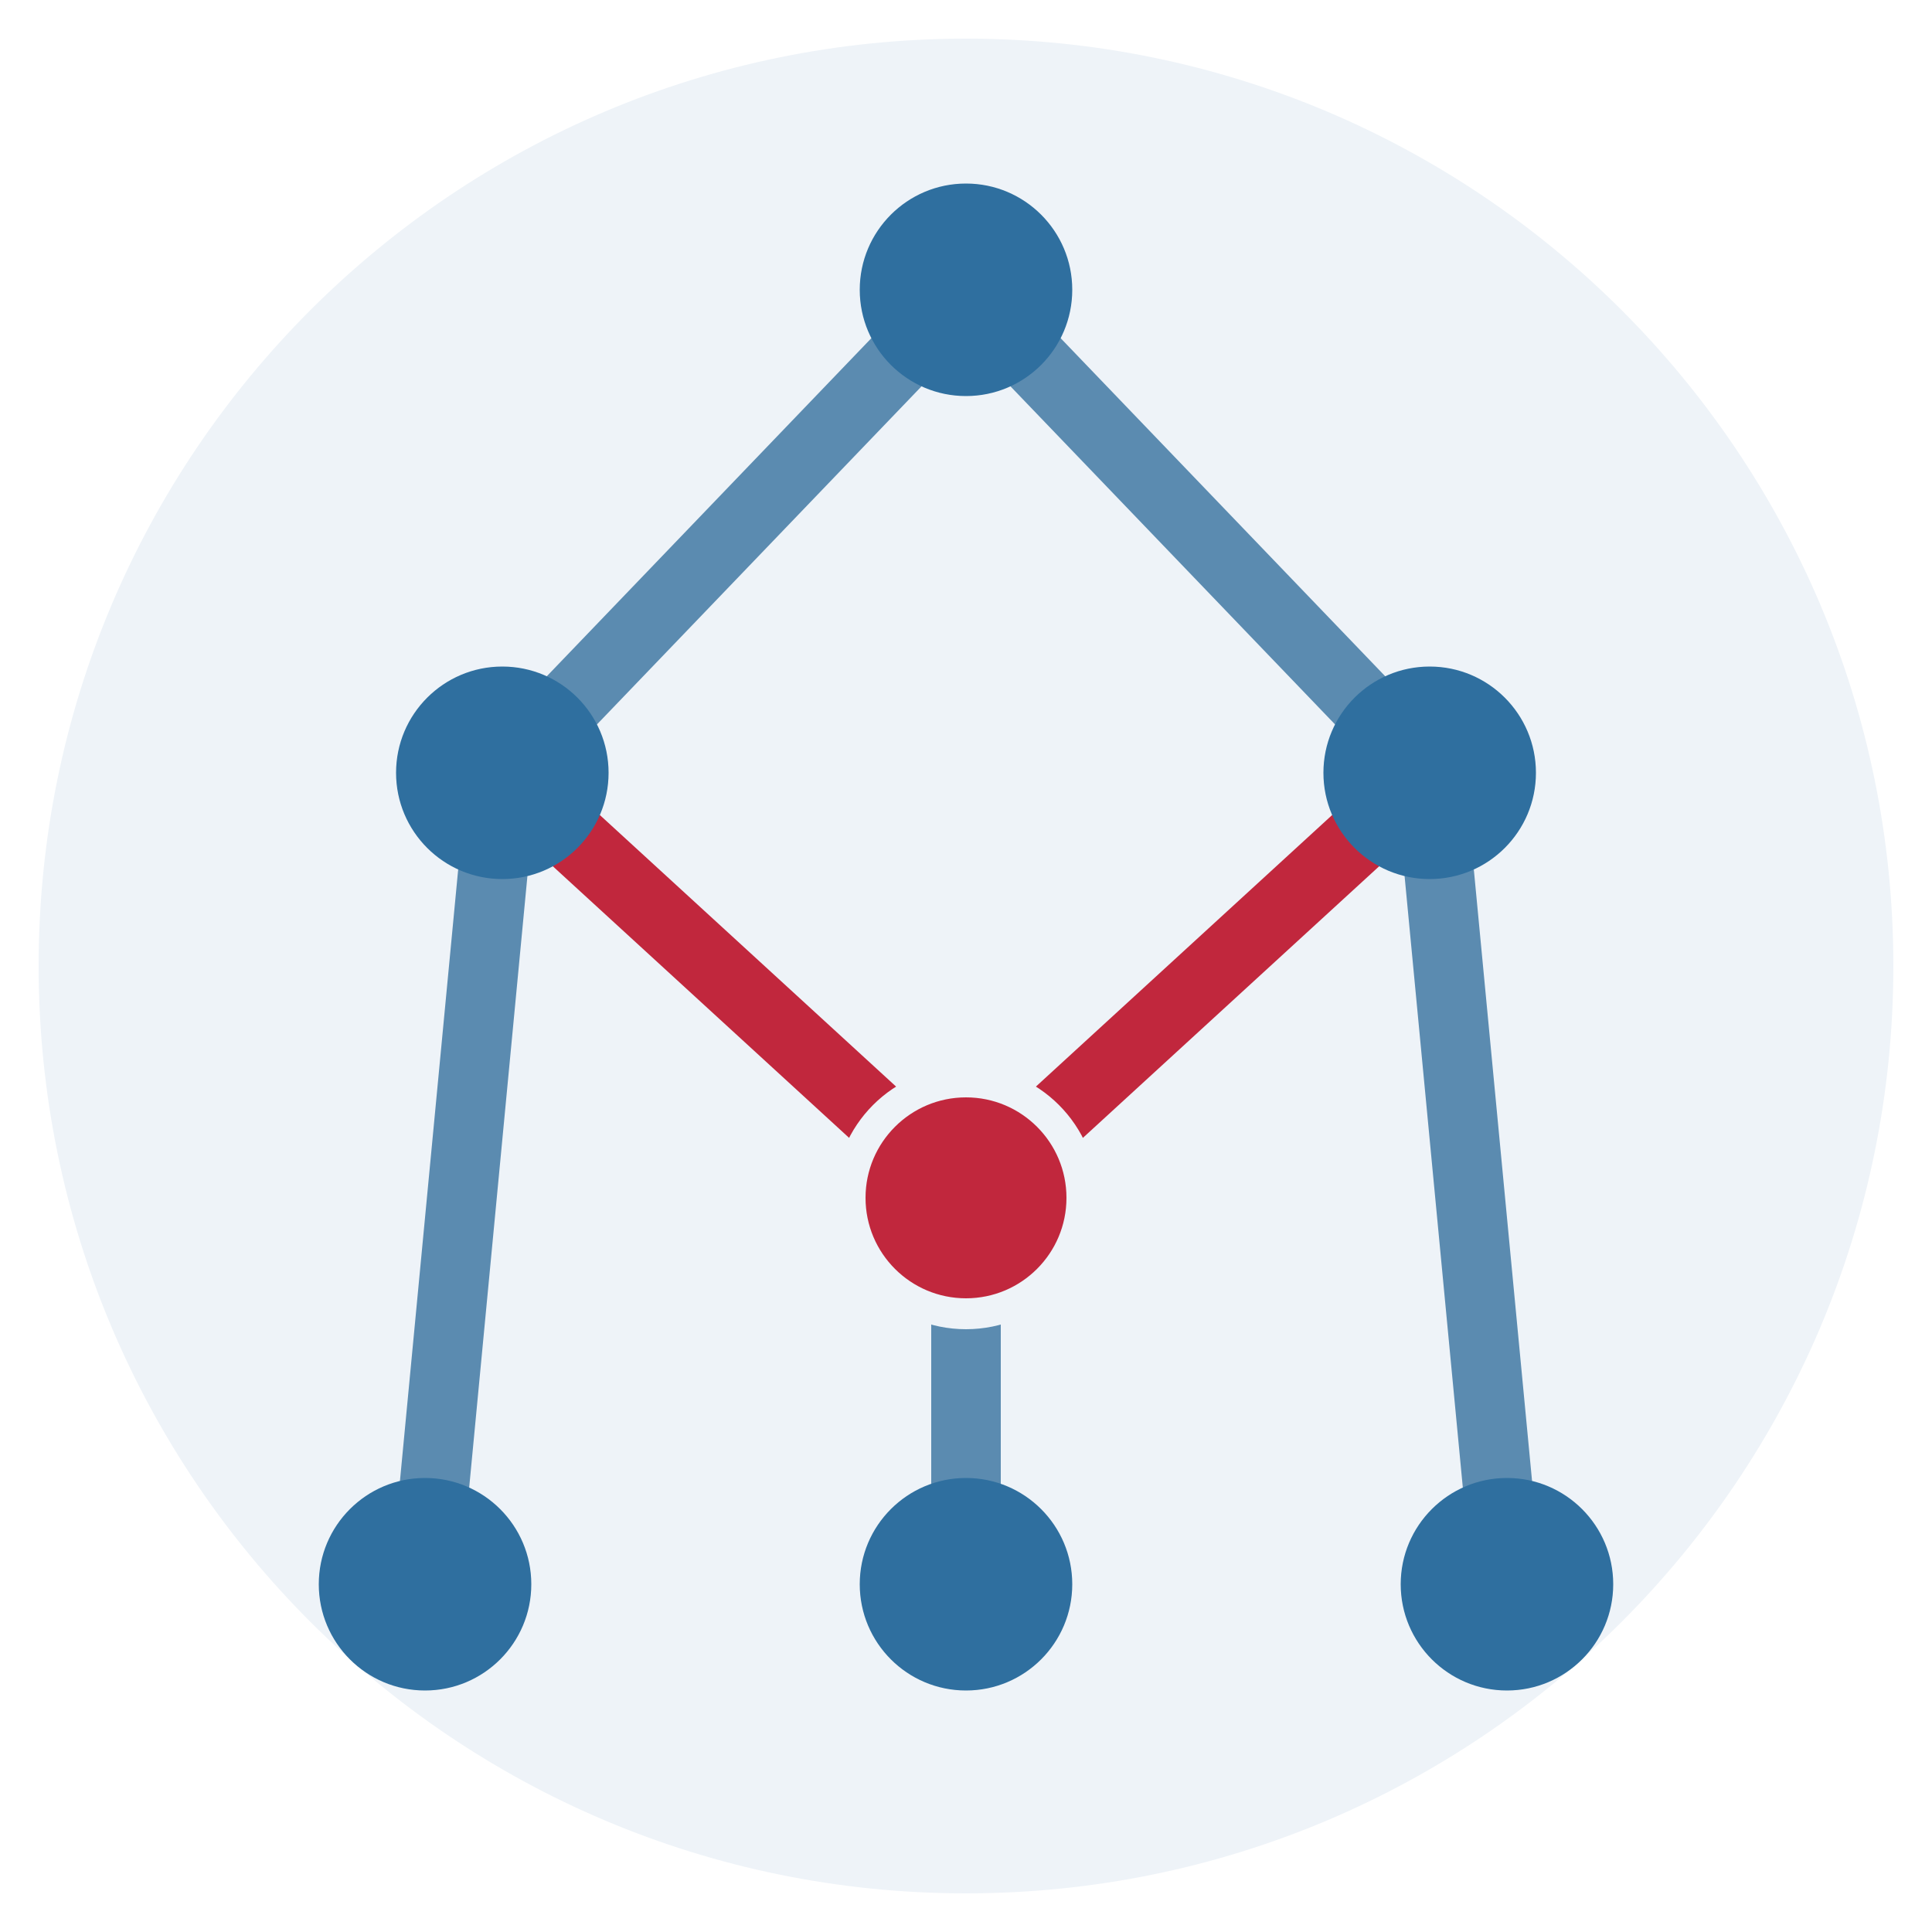
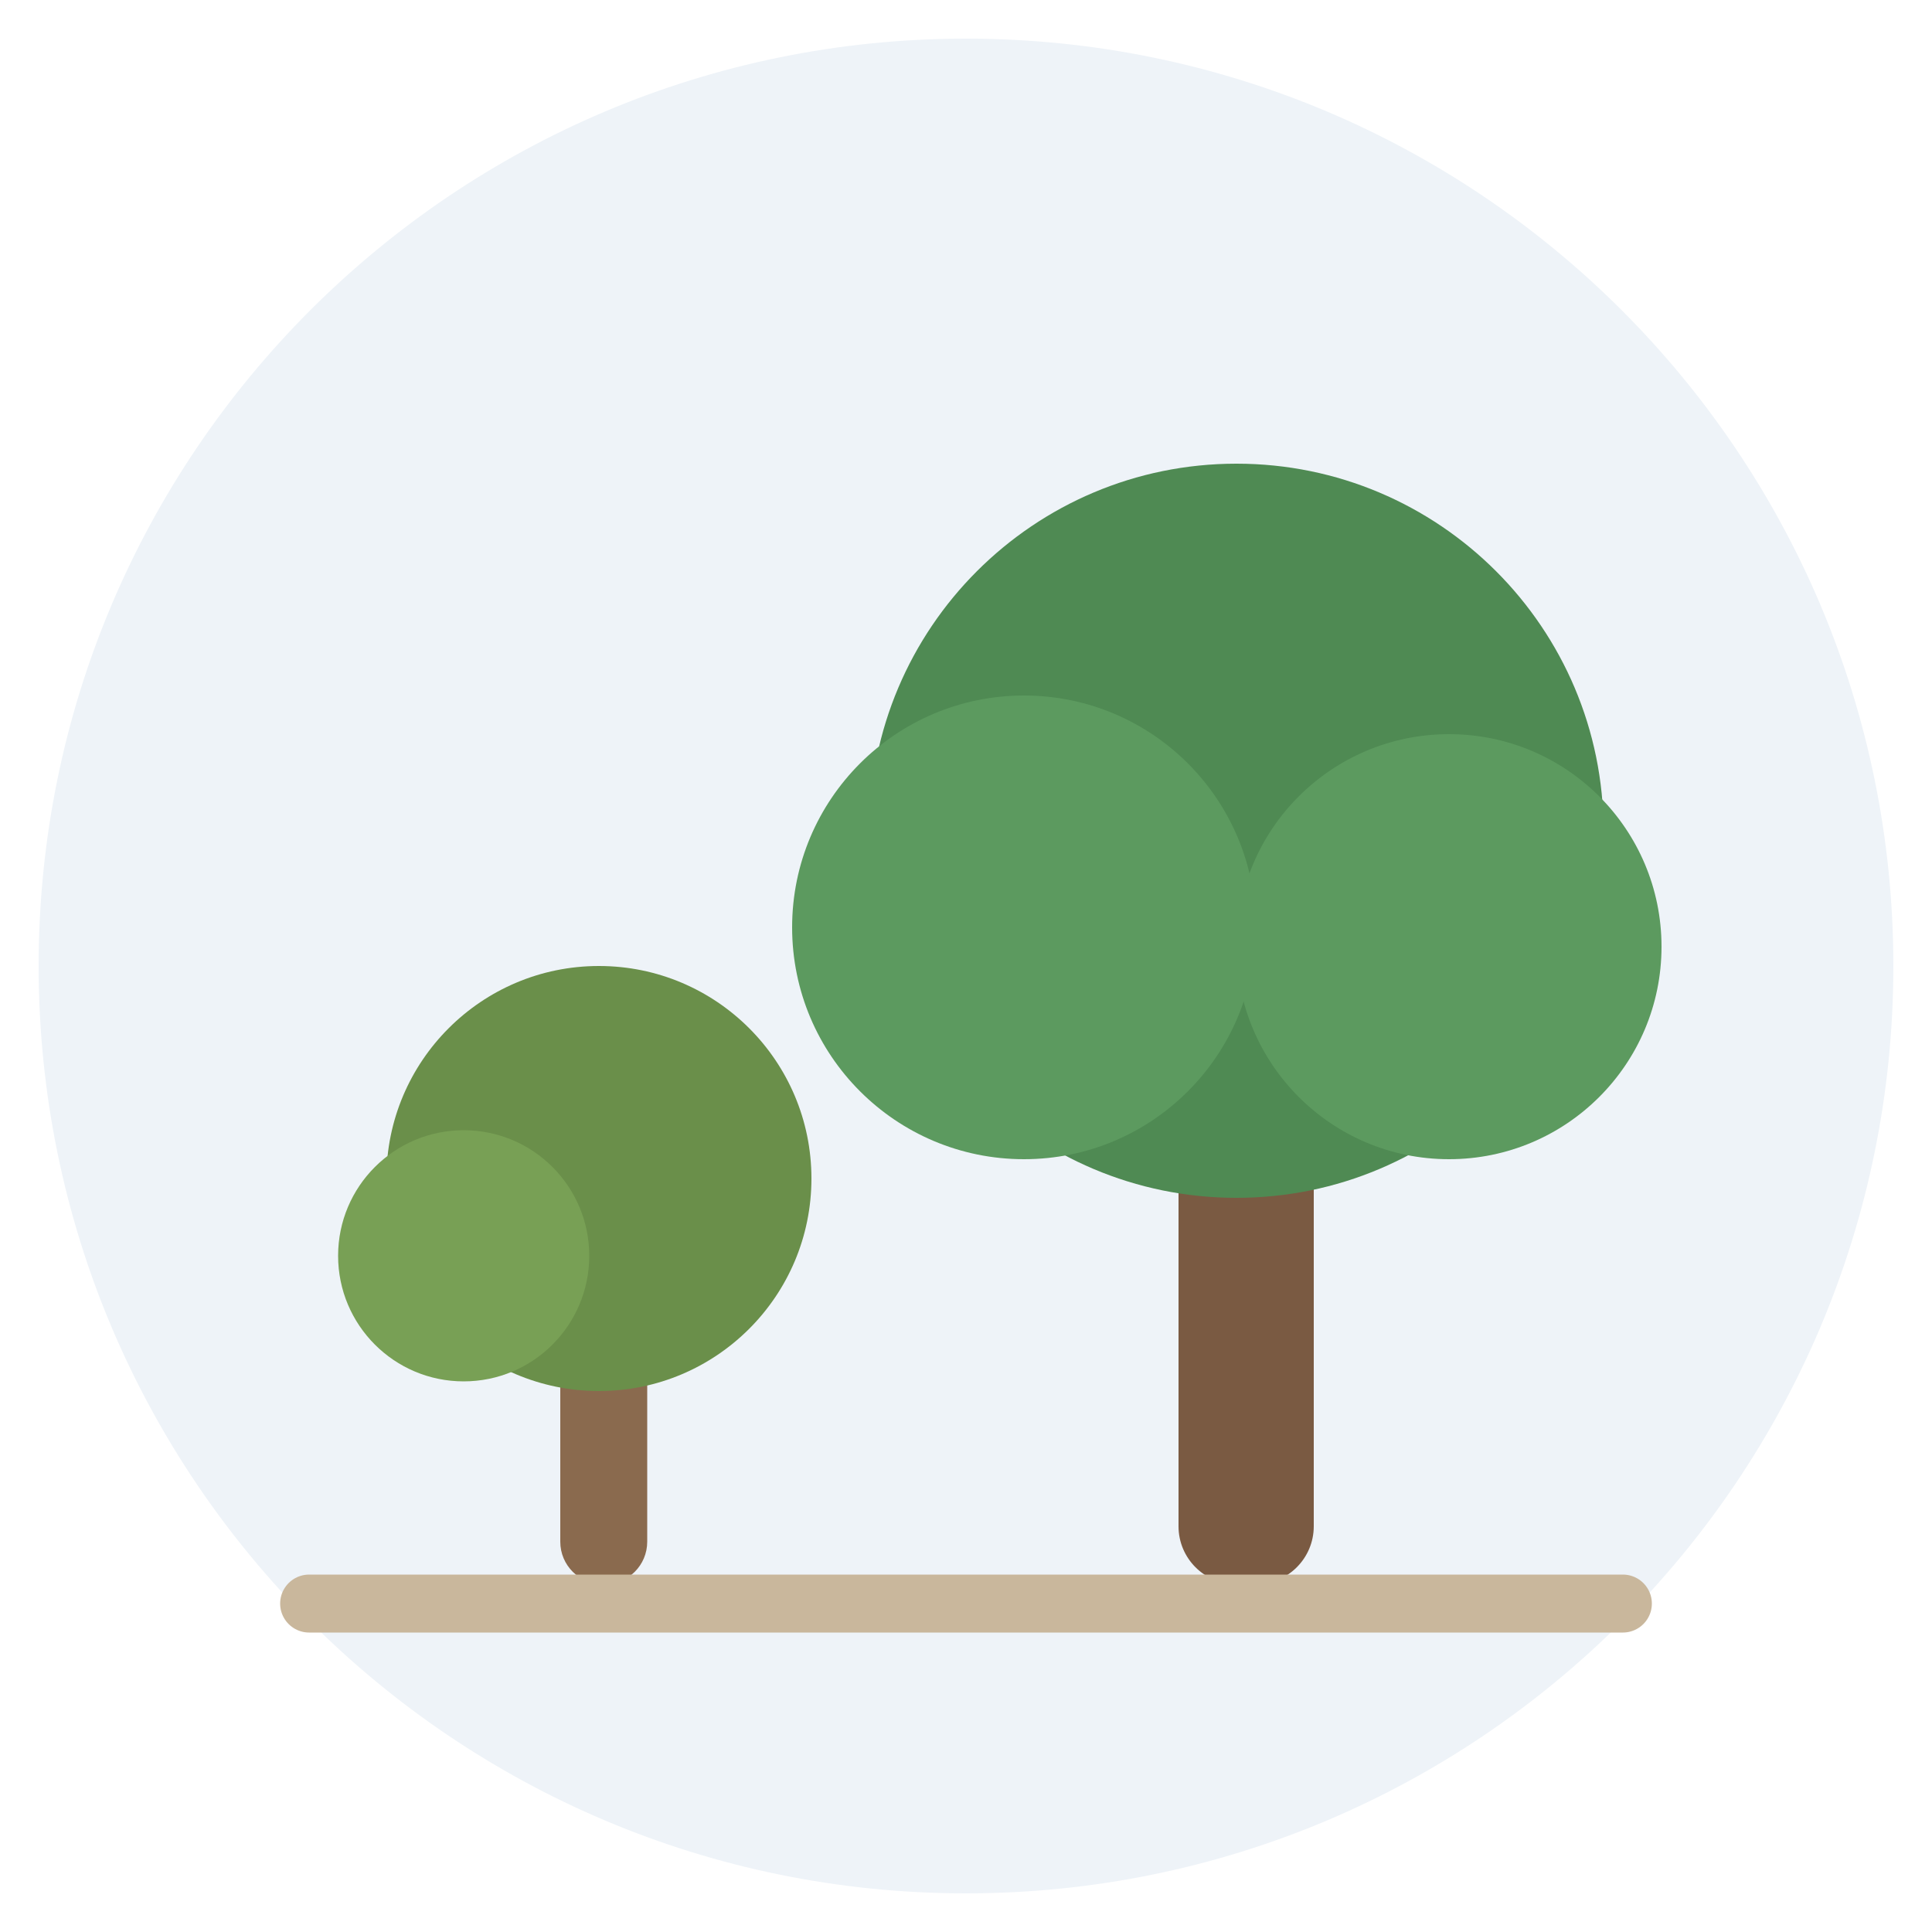
<svg xmlns="http://www.w3.org/2000/svg" viewBox="0 0 100 100" width="100" height="100">
  <circle cx="50" cy="50" r="48" fill="#eef3f8" />
-   <g stroke="#5b8bb0" stroke-width="3.6" stroke-linecap="round" fill="none">
-     <path d="M 50 15 L 26 40" />
-     <path d="M 50 15 L 74 40" />
-     <path d="M 26 40 L 22 82" />
-     <path d="M 74 40 L 78 82" />
-     <path d="M 50 62 L 50 82" />
-   </g>
-   <g stroke="#c1273d" stroke-width="3.6" stroke-linecap="round" fill="none">
-     <path d="M 26 40 L 50 62" />
-     <path d="M 74 40 L 50 62" />
-   </g>
-   <g fill="#2f6f9f">
-     <circle cx="50" cy="15" r="5.5" />
-     <circle cx="26" cy="40" r="5.5" />
-     <circle cx="74" cy="40" r="5.5" />
-     <circle cx="22" cy="82" r="5.5" />
-     <circle cx="50" cy="82" r="5.5" />
-     <circle cx="78" cy="82" r="5.5" />
-   </g>
-   <circle cx="50" cy="62" r="6" fill="#c1273d" stroke="#eef3f8" stroke-width="1.6" />
+   <rect x="61" y="52" width="7" height="30" rx="3" fill="#7a5a42" />
+   <circle cx="64" cy="43" r="19" fill="#4f8a53" />
+   <circle cx="53" cy="48" r="12" fill="#5c9a5f" />
+   <circle cx="75" cy="49" r="11" fill="#5c9a5f" />
+   <rect x="29" y="66" width="4.5" height="16" rx="2.2" fill="#8a6a4e" />
+   <circle cx="31" cy="61" r="11" fill="#6a8f4a" />
+   <circle cx="24" cy="65" r="6.5" fill="#78a055" />
+   <path d="M 16 83 L 84 83" stroke="#c9b79c" stroke-width="3" stroke-linecap="round" />
</svg>
